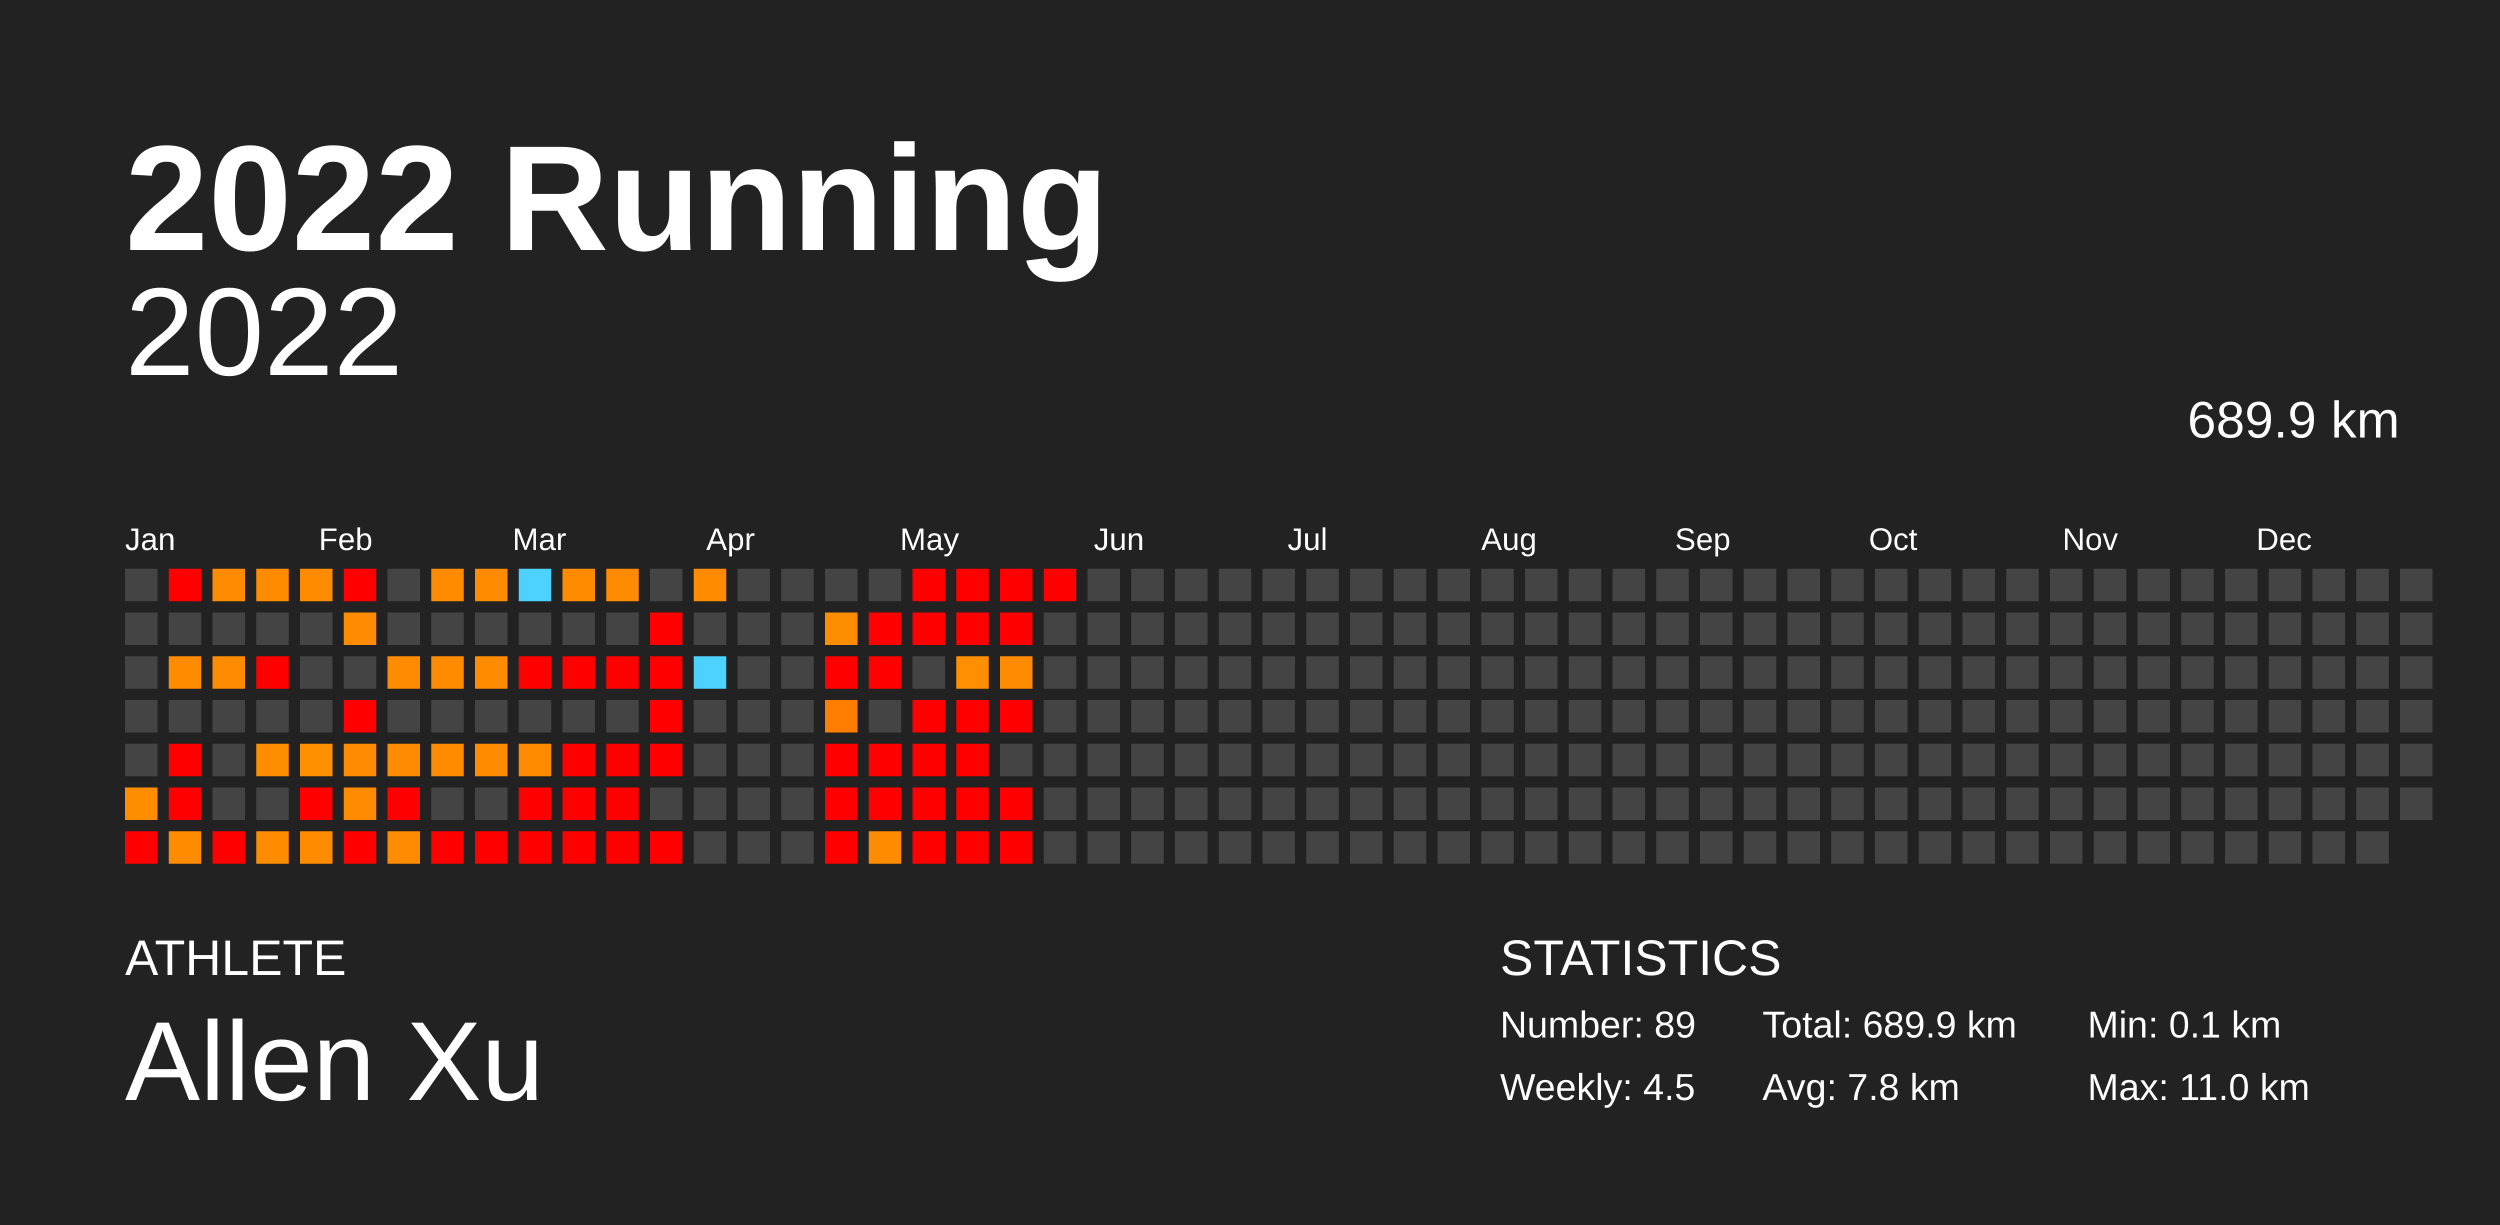
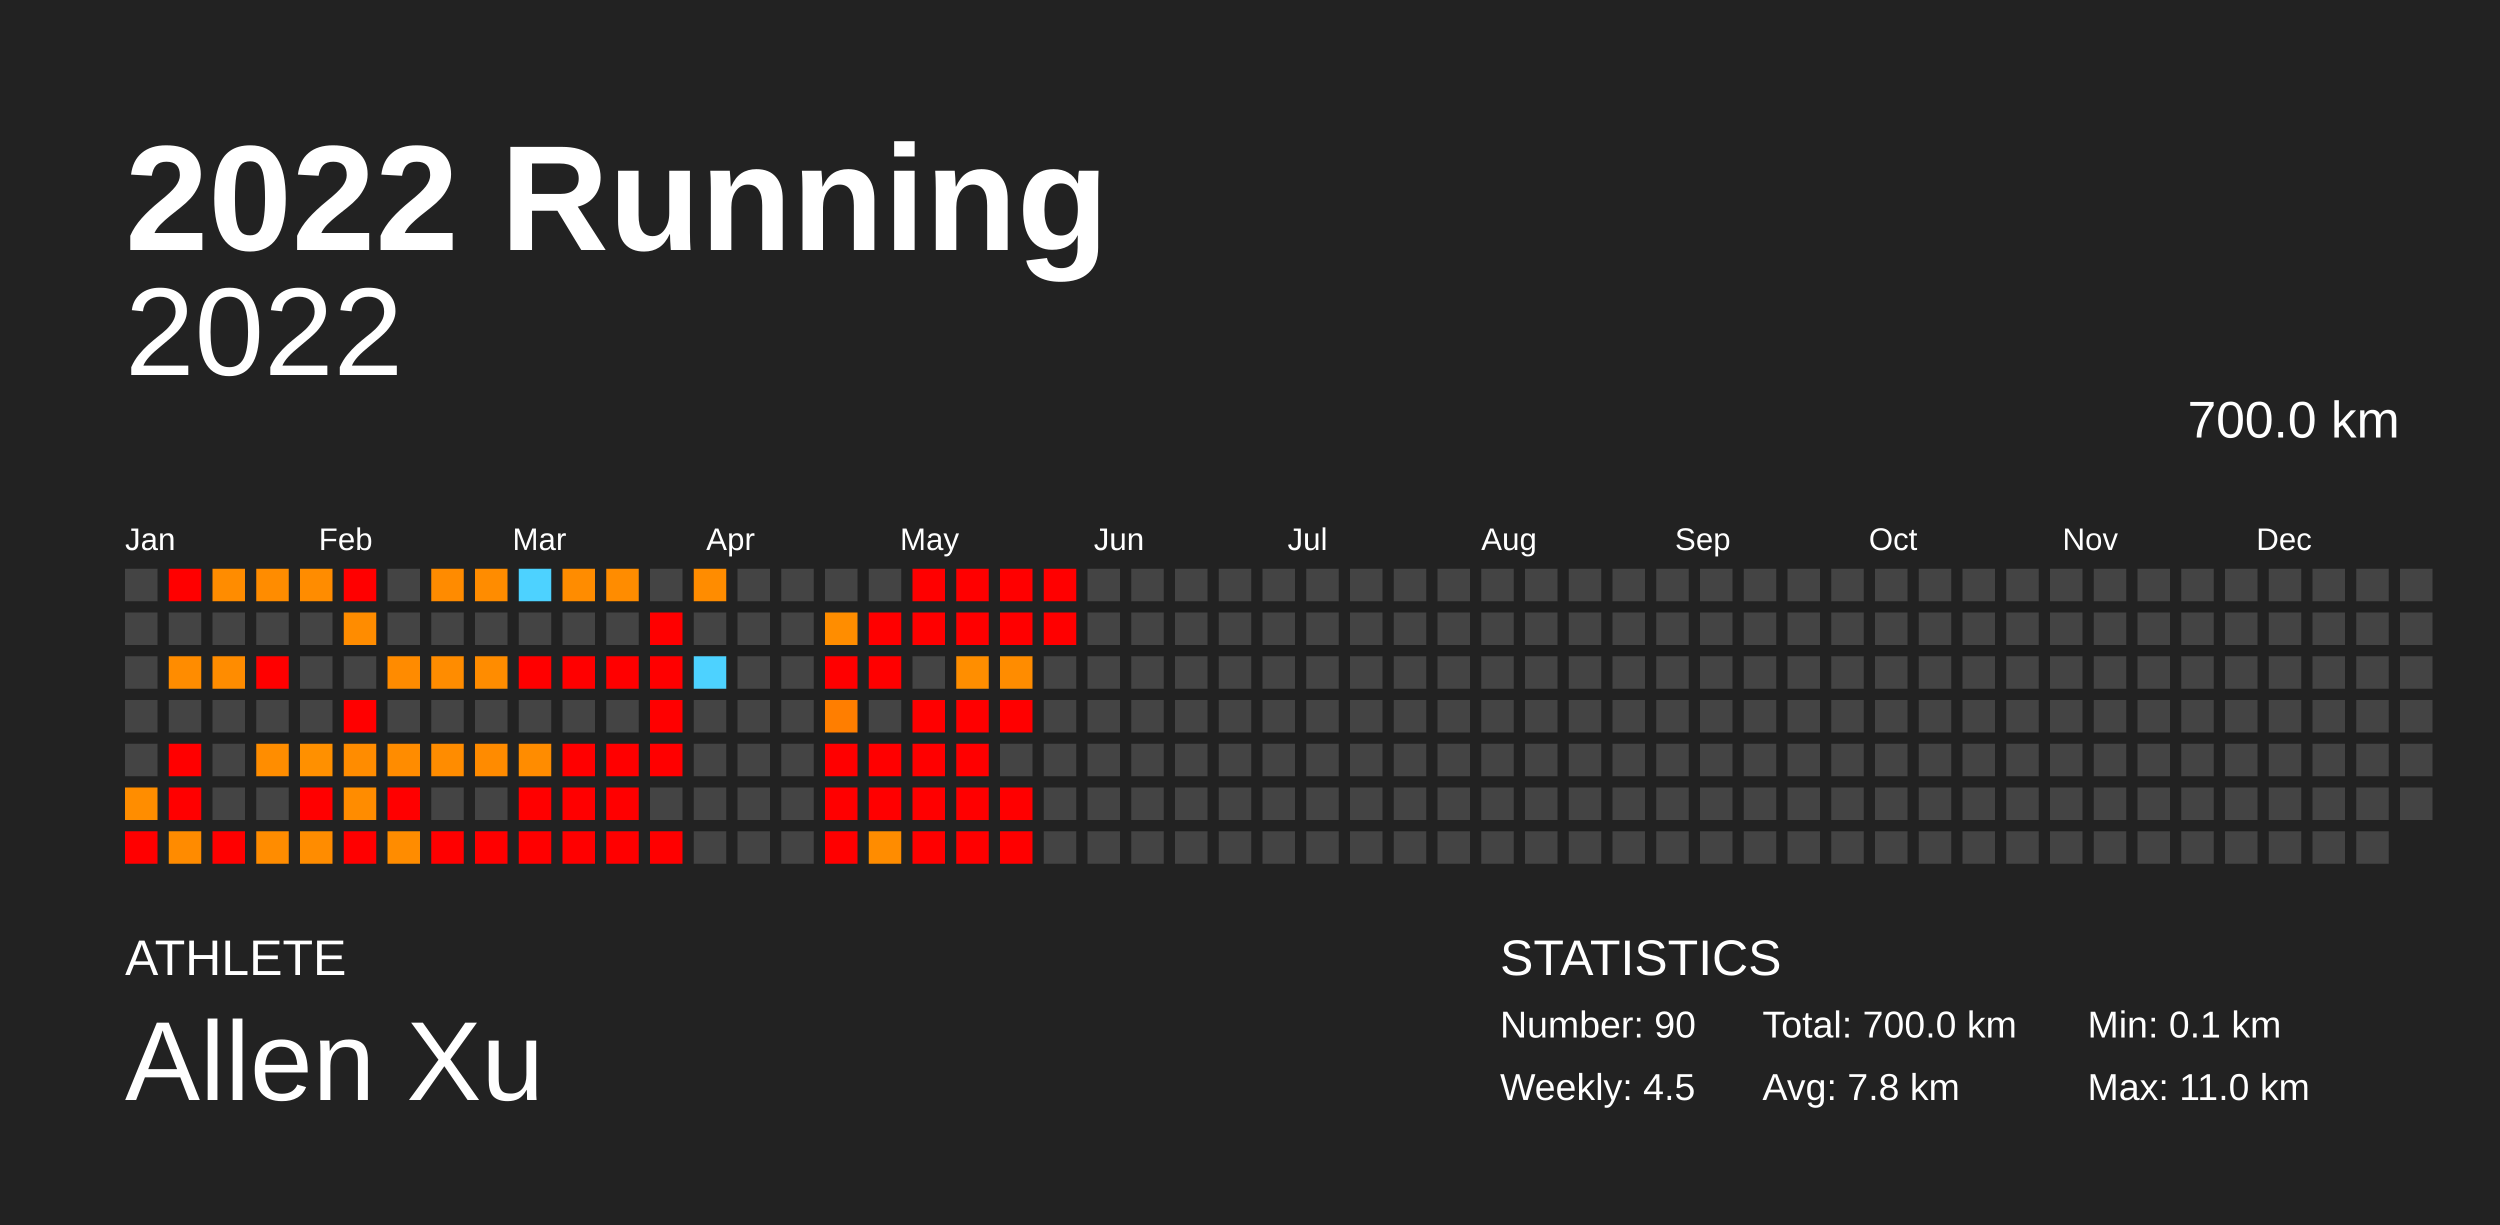
<svg xmlns="http://www.w3.org/2000/svg" baseProfile="full" height="98mm" version="1.1" viewBox="0,0,200,98" width="200mm">
  <defs />
  <rect fill="#222222" height="98" width="200" x="0" y="0" />
  <text fill="#FFFFFF" style="font-size:12px; font-family:Arial; font-weight:bold;" x="10" y="20">2022 Running</text>
  <text fill="#FFFFFF" style="font-size:4px; font-family:Arial" x="10" y="78">ATHLETE</text>
  <text fill="#FFFFFF" style="font-size:9px; font-family:Arial" x="10" y="88">Allen Xu</text>
  <text fill="#FFFFFF" style="font-size:4px; font-family:Arial" x="120" y="78">STATISTICS</text>
-   <text fill="#FFFFFF" style="font-size:3px; font-family:Arial" x="120" y="83">Number: 89</text>
+   <text fill="#FFFFFF" style="font-size:3px; font-family:Arial" x="120" y="83">Number: 90</text>
  <text fill="#FFFFFF" style="font-size:3px; font-family:Arial" x="120" y="88">Weekly: 4.5</text>
-   <text fill="#FFFFFF" style="font-size:3px; font-family:Arial" x="141" y="83">Total: 689.9 km</text>
+   <text fill="#FFFFFF" style="font-size:3px; font-family:Arial" x="141" y="83">Total: 700.0 km</text>
  <text fill="#FFFFFF" style="font-size:3px; font-family:Arial" x="141" y="88">Avg: 7.8 km</text>
  <text fill="#FFFFFF" style="font-size:3px; font-family:Arial" x="167" y="83">Min: 0.1 km</text>
  <text fill="#FFFFFF" style="font-size:3px; font-family:Arial" x="167" y="88">Max: 11.0 km</text>
  <text alignment-baseline="hanging" fill="#FFFFFF" style="font-size:10.0px; font-family:Arial;" x="10" y="30">2022</text>
-   <text alignment-baseline="hanging" fill="#FFFFFF" style="font-size:4.125px; font-family:Arial;" x="175" y="35">689.9 km</text>
+   <text alignment-baseline="hanging" fill="#FFFFFF" style="font-size:4.125px; font-family:Arial;" x="175" y="35">700.0 km</text>
  <text fill="#FFFFFF" style="font-size:2.5px; font-family:Arial" x="10.0" y="44">Jan</text>
  <text fill="#FFFFFF" style="font-size:2.5px; font-family:Arial" x="25.5" y="44">Feb</text>
  <text fill="#FFFFFF" style="font-size:2.5px; font-family:Arial" x="41.0" y="44">Mar</text>
  <text fill="#FFFFFF" style="font-size:2.5px; font-family:Arial" x="56.5" y="44">Apr</text>
  <text fill="#FFFFFF" style="font-size:2.5px; font-family:Arial" x="72.0" y="44">May</text>
  <text fill="#FFFFFF" style="font-size:2.5px; font-family:Arial" x="87.5" y="44">Jun</text>
  <text fill="#FFFFFF" style="font-size:2.5px; font-family:Arial" x="103.0" y="44">Jul</text>
  <text fill="#FFFFFF" style="font-size:2.5px; font-family:Arial" x="118.5" y="44">Aug</text>
  <text fill="#FFFFFF" style="font-size:2.5px; font-family:Arial" x="134.0" y="44">Sep</text>
  <text fill="#FFFFFF" style="font-size:2.5px; font-family:Arial" x="149.5" y="44">Oct</text>
  <text fill="#FFFFFF" style="font-size:2.5px; font-family:Arial" x="165.0" y="44">Nov</text>
  <text fill="#FFFFFF" style="font-size:2.5px; font-family:Arial" x="180.5" y="44">Dec</text>
  <rect fill="#444444" height="2.6" width="2.6" x="10.0" y="45.5" />
  <rect fill="#444444" height="2.6" width="2.6" x="10.0" y="49.0" />
  <rect fill="#444444" height="2.6" width="2.6" x="10.0" y="52.5" />
  <rect fill="#444444" height="2.6" width="2.6" x="10.0" y="56.0" />
  <rect fill="#444444" height="2.6" width="2.6" x="10.0" y="59.5" />
  <rect fill="#ff8d00" height="2.6" width="2.6" x="10.0" y="63.0" />
  <rect fill="red" height="2.6" width="2.6" x="10.0" y="66.5" />
  <rect fill="red" height="2.6" width="2.6" x="13.5" y="45.5" />
  <rect fill="#444444" height="2.6" width="2.6" x="13.5" y="49.0" />
  <rect fill="#ff8c00" height="2.6" width="2.6" x="13.5" y="52.5" />
  <rect fill="#444444" height="2.6" width="2.6" x="13.5" y="56.0" />
  <rect fill="red" height="2.6" width="2.6" x="13.5" y="59.5" />
  <rect fill="red" height="2.6" width="2.6" x="13.5" y="63.0" />
  <rect fill="#ff8b00" height="2.6" width="2.6" x="13.5" y="66.5" />
  <rect fill="#ff8c00" height="2.6" width="2.6" x="17.0" y="45.5" />
  <rect fill="#444444" height="2.6" width="2.6" x="17.0" y="49.0" />
  <rect fill="#ff8c00" height="2.6" width="2.6" x="17.0" y="52.5" />
  <rect fill="#444444" height="2.6" width="2.6" x="17.0" y="56.0" />
  <rect fill="#444444" height="2.6" width="2.6" x="17.0" y="59.5" />
  <rect fill="#444444" height="2.6" width="2.6" x="17.0" y="63.0" />
  <rect fill="red" height="2.6" width="2.6" x="17.0" y="66.5" />
  <rect fill="#ff8c00" height="2.6" width="2.6" x="20.5" y="45.5" />
  <rect fill="#444444" height="2.6" width="2.6" x="20.5" y="49.0" />
  <rect fill="red" height="2.6" width="2.6" x="20.5" y="52.5" />
  <rect fill="#444444" height="2.6" width="2.6" x="20.5" y="56.0" />
  <rect fill="#ff8d00" height="2.6" width="2.6" x="20.5" y="59.5" />
  <rect fill="#444444" height="2.6" width="2.6" x="20.5" y="63.0" />
  <rect fill="#ff8c00" height="2.6" width="2.6" x="20.5" y="66.5" />
  <rect fill="#ff8c00" height="2.6" width="2.6" x="24.0" y="45.5" />
  <rect fill="#444444" height="2.6" width="2.6" x="24.0" y="49.0" />
  <rect fill="#444444" height="2.6" width="2.6" x="24.0" y="52.5" />
  <rect fill="#444444" height="2.6" width="2.6" x="24.0" y="56.0" />
  <rect fill="#ff9000" height="2.6" width="2.6" x="24.0" y="59.5" />
  <rect fill="red" height="2.6" width="2.6" x="24.0" y="63.0" />
  <rect fill="#ff8c00" height="2.6" width="2.6" x="24.0" y="66.5" />
  <rect fill="red" height="2.6" width="2.6" x="27.5" y="45.5" />
  <rect fill="#ff8c00" height="2.6" width="2.6" x="27.5" y="49.0" />
  <rect fill="#444444" height="2.6" width="2.6" x="27.5" y="52.5" />
  <rect fill="red" height="2.6" width="2.6" x="27.5" y="56.0" />
  <rect fill="#ff8c00" height="2.6" width="2.6" x="27.5" y="59.5" />
  <rect fill="#ff8c00" height="2.6" width="2.6" x="27.5" y="63.0" />
  <rect fill="red" height="2.6" width="2.6" x="27.5" y="66.5" />
  <rect fill="#444444" height="2.6" width="2.6" x="31.0" y="45.5" />
  <rect fill="#444444" height="2.6" width="2.6" x="31.0" y="49.0" />
  <rect fill="#ff8b00" height="2.6" width="2.6" x="31.0" y="52.5" />
  <rect fill="#444444" height="2.6" width="2.6" x="31.0" y="56.0" />
  <rect fill="#ff8c00" height="2.6" width="2.6" x="31.0" y="59.5" />
  <rect fill="red" height="2.6" width="2.6" x="31.0" y="63.0" />
  <rect fill="#ff8c00" height="2.6" width="2.6" x="31.0" y="66.5" />
  <rect fill="#ff8b00" height="2.6" width="2.6" x="34.5" y="45.5" />
  <rect fill="#444444" height="2.6" width="2.6" x="34.5" y="49.0" />
  <rect fill="#ff8c00" height="2.6" width="2.6" x="34.5" y="52.5" />
  <rect fill="#444444" height="2.6" width="2.6" x="34.5" y="56.0" />
  <rect fill="#ff8c00" height="2.6" width="2.6" x="34.5" y="59.5" />
  <rect fill="#444444" height="2.6" width="2.6" x="34.5" y="63.0" />
  <rect fill="red" height="2.6" width="2.6" x="34.5" y="66.5" />
  <rect fill="#ff8c00" height="2.6" width="2.6" x="38.0" y="45.5" />
  <rect fill="#444444" height="2.6" width="2.6" x="38.0" y="49.0" />
  <rect fill="#ff8c00" height="2.6" width="2.6" x="38.0" y="52.5" />
  <rect fill="#444444" height="2.6" width="2.6" x="38.0" y="56.0" />
  <rect fill="#ff8b00" height="2.6" width="2.6" x="38.0" y="59.5" />
  <rect fill="#444444" height="2.6" width="2.6" x="38.0" y="63.0" />
  <rect fill="red" height="2.6" width="2.6" x="38.0" y="66.5" />
  <rect fill="#4dd2ff" height="2.6" width="2.6" x="41.5" y="45.5" />
  <rect fill="#444444" height="2.6" width="2.6" x="41.5" y="49.0" />
  <rect fill="red" height="2.6" width="2.6" x="41.5" y="52.5" />
  <rect fill="#444444" height="2.6" width="2.6" x="41.5" y="56.0" />
  <rect fill="#ff8c00" height="2.6" width="2.6" x="41.5" y="59.5" />
  <rect fill="red" height="2.6" width="2.6" x="41.5" y="63.0" />
  <rect fill="red" height="2.6" width="2.6" x="41.5" y="66.5" />
  <rect fill="#ff8c00" height="2.6" width="2.6" x="45.0" y="45.5" />
  <rect fill="#444444" height="2.6" width="2.6" x="45.0" y="49.0" />
  <rect fill="red" height="2.6" width="2.6" x="45.0" y="52.5" />
  <rect fill="#444444" height="2.6" width="2.6" x="45.0" y="56.0" />
  <rect fill="red" height="2.6" width="2.6" x="45.0" y="59.5" />
  <rect fill="red" height="2.6" width="2.6" x="45.0" y="63.0" />
  <rect fill="red" height="2.6" width="2.6" x="45.0" y="66.5" />
  <rect fill="#ff8c00" height="2.6" width="2.6" x="48.5" y="45.5" />
  <rect fill="#444444" height="2.6" width="2.6" x="48.5" y="49.0" />
  <rect fill="red" height="2.6" width="2.6" x="48.5" y="52.5" />
  <rect fill="#444444" height="2.6" width="2.6" x="48.5" y="56.0" />
  <rect fill="red" height="2.6" width="2.6" x="48.5" y="59.5" />
  <rect fill="red" height="2.6" width="2.6" x="48.5" y="63.0" />
  <rect fill="red" height="2.6" width="2.6" x="48.5" y="66.5" />
  <rect fill="#444444" height="2.6" width="2.6" x="52.0" y="45.5" />
  <rect fill="red" height="2.6" width="2.6" x="52.0" y="49.0" />
  <rect fill="red" height="2.6" width="2.6" x="52.0" y="52.5" />
  <rect fill="red" height="2.6" width="2.6" x="52.0" y="56.0" />
  <rect fill="red" height="2.6" width="2.6" x="52.0" y="59.5" />
  <rect fill="#444444" height="2.6" width="2.6" x="52.0" y="63.0" />
  <rect fill="red" height="2.6" width="2.6" x="52.0" y="66.5" />
  <rect fill="#ff8c00" height="2.6" width="2.6" x="55.5" y="45.5" />
  <rect fill="#444444" height="2.6" width="2.6" x="55.5" y="49.0" />
  <rect fill="#4dd2ff" height="2.6" width="2.6" x="55.5" y="52.5" />
  <rect fill="#444444" height="2.6" width="2.6" x="55.5" y="56.0" />
  <rect fill="#444444" height="2.6" width="2.6" x="55.5" y="59.5" />
  <rect fill="#444444" height="2.6" width="2.6" x="55.5" y="63.0" />
  <rect fill="#444444" height="2.6" width="2.6" x="55.5" y="66.5" />
  <rect fill="#444444" height="2.6" width="2.6" x="59.0" y="45.5" />
  <rect fill="#444444" height="2.6" width="2.6" x="59.0" y="49.0" />
  <rect fill="#444444" height="2.6" width="2.6" x="59.0" y="52.5" />
  <rect fill="#444444" height="2.6" width="2.6" x="59.0" y="56.0" />
  <rect fill="#444444" height="2.6" width="2.6" x="59.0" y="59.5" />
  <rect fill="#444444" height="2.6" width="2.6" x="59.0" y="63.0" />
  <rect fill="#444444" height="2.6" width="2.6" x="59.0" y="66.5" />
  <rect fill="#444444" height="2.6" width="2.6" x="62.5" y="45.5" />
  <rect fill="#444444" height="2.6" width="2.6" x="62.5" y="49.0" />
  <rect fill="#444444" height="2.6" width="2.6" x="62.5" y="52.5" />
  <rect fill="#444444" height="2.6" width="2.6" x="62.5" y="56.0" />
  <rect fill="#444444" height="2.6" width="2.6" x="62.5" y="59.5" />
  <rect fill="#444444" height="2.6" width="2.6" x="62.5" y="63.0" />
  <rect fill="#444444" height="2.6" width="2.6" x="62.5" y="66.5" />
  <rect fill="#444444" height="2.6" width="2.6" x="66.0" y="45.5" />
  <rect fill="#ff8d00" height="2.6" width="2.6" x="66.0" y="49.0" />
  <rect fill="red" height="2.6" width="2.6" x="66.0" y="52.5" />
  <rect fill="#ff7e00" height="2.6" width="2.6" x="66.0" y="56.0" />
  <rect fill="red" height="2.6" width="2.6" x="66.0" y="59.5" />
  <rect fill="red" height="2.6" width="2.6" x="66.0" y="63.0" />
  <rect fill="red" height="2.6" width="2.6" x="66.0" y="66.5" />
  <rect fill="#444444" height="2.6" width="2.6" x="69.5" y="45.5" />
  <rect fill="red" height="2.6" width="2.6" x="69.5" y="49.0" />
  <rect fill="red" height="2.6" width="2.6" x="69.5" y="52.5" />
  <rect fill="#444444" height="2.6" width="2.6" x="69.5" y="56.0" />
  <rect fill="red" height="2.6" width="2.6" x="69.5" y="59.5" />
  <rect fill="red" height="2.6" width="2.6" x="69.5" y="63.0" />
  <rect fill="#ff8c00" height="2.6" width="2.6" x="69.5" y="66.5" />
  <rect fill="red" height="2.6" width="2.6" x="73.0" y="45.5" />
  <rect fill="red" height="2.6" width="2.6" x="73.0" y="49.0" />
  <rect fill="#444444" height="2.6" width="2.6" x="73.0" y="52.5" />
  <rect fill="red" height="2.6" width="2.6" x="73.0" y="56.0" />
  <rect fill="red" height="2.6" width="2.6" x="73.0" y="59.5" />
  <rect fill="red" height="2.6" width="2.6" x="73.0" y="63.0" />
  <rect fill="red" height="2.6" width="2.6" x="73.0" y="66.5" />
  <rect fill="red" height="2.6" width="2.6" x="76.5" y="45.5" />
  <rect fill="red" height="2.6" width="2.6" x="76.5" y="49.0" />
  <rect fill="#ff8e00" height="2.6" width="2.6" x="76.5" y="52.5" />
  <rect fill="red" height="2.6" width="2.6" x="76.5" y="56.0" />
  <rect fill="red" height="2.6" width="2.6" x="76.5" y="59.5" />
  <rect fill="red" height="2.6" width="2.6" x="76.5" y="63.0" />
  <rect fill="red" height="2.6" width="2.6" x="76.5" y="66.5" />
  <rect fill="red" height="2.6" width="2.6" x="80.0" y="45.5" />
  <rect fill="red" height="2.6" width="2.6" x="80.0" y="49.0" />
  <rect fill="#ff8c00" height="2.6" width="2.6" x="80.0" y="52.5" />
  <rect fill="red" height="2.6" width="2.6" x="80.0" y="56.0" />
  <rect fill="#444444" height="2.6" width="2.6" x="80.0" y="59.5" />
  <rect fill="red" height="2.6" width="2.6" x="80.0" y="63.0" />
  <rect fill="red" height="2.6" width="2.6" x="80.0" y="66.5" />
  <rect fill="red" height="2.6" width="2.6" x="83.5" y="45.5" />
-   <rect fill="#444444" height="2.6" width="2.6" x="83.5" y="49.0" />
+   <rect fill="red" height="2.6" width="2.6" x="83.5" y="49.0" />
  <rect fill="#444444" height="2.6" width="2.6" x="83.5" y="52.5" />
  <rect fill="#444444" height="2.6" width="2.6" x="83.5" y="56.0" />
  <rect fill="#444444" height="2.6" width="2.6" x="83.5" y="59.5" />
  <rect fill="#444444" height="2.6" width="2.6" x="83.5" y="63.0" />
  <rect fill="#444444" height="2.6" width="2.6" x="83.5" y="66.5" />
  <rect fill="#444444" height="2.6" width="2.6" x="87.0" y="45.5" />
  <rect fill="#444444" height="2.6" width="2.6" x="87.0" y="49.0" />
  <rect fill="#444444" height="2.6" width="2.6" x="87.0" y="52.5" />
  <rect fill="#444444" height="2.6" width="2.6" x="87.0" y="56.0" />
  <rect fill="#444444" height="2.6" width="2.6" x="87.0" y="59.5" />
  <rect fill="#444444" height="2.6" width="2.6" x="87.0" y="63.0" />
  <rect fill="#444444" height="2.6" width="2.6" x="87.0" y="66.5" />
  <rect fill="#444444" height="2.6" width="2.6" x="90.5" y="45.5" />
  <rect fill="#444444" height="2.6" width="2.6" x="90.5" y="49.0" />
  <rect fill="#444444" height="2.6" width="2.6" x="90.5" y="52.5" />
  <rect fill="#444444" height="2.6" width="2.6" x="90.5" y="56.0" />
  <rect fill="#444444" height="2.6" width="2.6" x="90.5" y="59.5" />
  <rect fill="#444444" height="2.6" width="2.6" x="90.5" y="63.0" />
  <rect fill="#444444" height="2.6" width="2.6" x="90.5" y="66.5" />
  <rect fill="#444444" height="2.6" width="2.6" x="94.0" y="45.5" />
  <rect fill="#444444" height="2.6" width="2.6" x="94.0" y="49.0" />
  <rect fill="#444444" height="2.6" width="2.6" x="94.0" y="52.5" />
  <rect fill="#444444" height="2.6" width="2.6" x="94.0" y="56.0" />
  <rect fill="#444444" height="2.6" width="2.6" x="94.0" y="59.5" />
  <rect fill="#444444" height="2.6" width="2.6" x="94.0" y="63.0" />
  <rect fill="#444444" height="2.6" width="2.6" x="94.0" y="66.5" />
  <rect fill="#444444" height="2.6" width="2.6" x="97.5" y="45.5" />
  <rect fill="#444444" height="2.6" width="2.6" x="97.5" y="49.0" />
  <rect fill="#444444" height="2.6" width="2.6" x="97.5" y="52.5" />
  <rect fill="#444444" height="2.6" width="2.6" x="97.5" y="56.0" />
  <rect fill="#444444" height="2.6" width="2.6" x="97.5" y="59.5" />
  <rect fill="#444444" height="2.6" width="2.6" x="97.5" y="63.0" />
  <rect fill="#444444" height="2.6" width="2.6" x="97.5" y="66.5" />
  <rect fill="#444444" height="2.6" width="2.6" x="101.0" y="45.5" />
  <rect fill="#444444" height="2.6" width="2.6" x="101.0" y="49.0" />
  <rect fill="#444444" height="2.6" width="2.6" x="101.0" y="52.5" />
  <rect fill="#444444" height="2.6" width="2.6" x="101.0" y="56.0" />
  <rect fill="#444444" height="2.6" width="2.6" x="101.0" y="59.5" />
  <rect fill="#444444" height="2.6" width="2.6" x="101.0" y="63.0" />
  <rect fill="#444444" height="2.6" width="2.6" x="101.0" y="66.5" />
  <rect fill="#444444" height="2.6" width="2.6" x="104.5" y="45.5" />
  <rect fill="#444444" height="2.6" width="2.6" x="104.5" y="49.0" />
  <rect fill="#444444" height="2.6" width="2.6" x="104.5" y="52.5" />
  <rect fill="#444444" height="2.6" width="2.6" x="104.5" y="56.0" />
  <rect fill="#444444" height="2.6" width="2.6" x="104.5" y="59.5" />
  <rect fill="#444444" height="2.6" width="2.6" x="104.5" y="63.0" />
  <rect fill="#444444" height="2.6" width="2.6" x="104.5" y="66.5" />
  <rect fill="#444444" height="2.6" width="2.6" x="108.0" y="45.5" />
  <rect fill="#444444" height="2.6" width="2.6" x="108.0" y="49.0" />
  <rect fill="#444444" height="2.6" width="2.6" x="108.0" y="52.5" />
  <rect fill="#444444" height="2.6" width="2.6" x="108.0" y="56.0" />
  <rect fill="#444444" height="2.6" width="2.6" x="108.0" y="59.5" />
  <rect fill="#444444" height="2.6" width="2.6" x="108.0" y="63.0" />
  <rect fill="#444444" height="2.6" width="2.6" x="108.0" y="66.5" />
  <rect fill="#444444" height="2.6" width="2.6" x="111.5" y="45.5" />
  <rect fill="#444444" height="2.6" width="2.6" x="111.5" y="49.0" />
  <rect fill="#444444" height="2.6" width="2.6" x="111.5" y="52.5" />
  <rect fill="#444444" height="2.6" width="2.6" x="111.5" y="56.0" />
  <rect fill="#444444" height="2.6" width="2.6" x="111.5" y="59.5" />
  <rect fill="#444444" height="2.6" width="2.6" x="111.5" y="63.0" />
  <rect fill="#444444" height="2.6" width="2.6" x="111.5" y="66.5" />
  <rect fill="#444444" height="2.6" width="2.6" x="115.0" y="45.5" />
  <rect fill="#444444" height="2.6" width="2.6" x="115.0" y="49.0" />
  <rect fill="#444444" height="2.6" width="2.6" x="115.0" y="52.5" />
  <rect fill="#444444" height="2.6" width="2.6" x="115.0" y="56.0" />
  <rect fill="#444444" height="2.6" width="2.6" x="115.0" y="59.5" />
  <rect fill="#444444" height="2.6" width="2.6" x="115.0" y="63.0" />
  <rect fill="#444444" height="2.6" width="2.6" x="115.0" y="66.5" />
  <rect fill="#444444" height="2.6" width="2.6" x="118.5" y="45.5" />
  <rect fill="#444444" height="2.6" width="2.6" x="118.5" y="49.0" />
  <rect fill="#444444" height="2.6" width="2.6" x="118.5" y="52.5" />
  <rect fill="#444444" height="2.6" width="2.6" x="118.5" y="56.0" />
  <rect fill="#444444" height="2.6" width="2.6" x="118.5" y="59.5" />
  <rect fill="#444444" height="2.6" width="2.6" x="118.5" y="63.0" />
  <rect fill="#444444" height="2.6" width="2.6" x="118.5" y="66.5" />
  <rect fill="#444444" height="2.6" width="2.6" x="122.0" y="45.5" />
  <rect fill="#444444" height="2.6" width="2.6" x="122.0" y="49.0" />
  <rect fill="#444444" height="2.6" width="2.6" x="122.0" y="52.5" />
  <rect fill="#444444" height="2.6" width="2.6" x="122.0" y="56.0" />
  <rect fill="#444444" height="2.6" width="2.6" x="122.0" y="59.5" />
  <rect fill="#444444" height="2.6" width="2.6" x="122.0" y="63.0" />
  <rect fill="#444444" height="2.6" width="2.6" x="122.0" y="66.5" />
  <rect fill="#444444" height="2.6" width="2.6" x="125.5" y="45.5" />
  <rect fill="#444444" height="2.6" width="2.6" x="125.5" y="49.0" />
  <rect fill="#444444" height="2.6" width="2.6" x="125.5" y="52.5" />
  <rect fill="#444444" height="2.6" width="2.6" x="125.5" y="56.0" />
  <rect fill="#444444" height="2.6" width="2.6" x="125.5" y="59.5" />
  <rect fill="#444444" height="2.6" width="2.6" x="125.5" y="63.0" />
  <rect fill="#444444" height="2.6" width="2.6" x="125.5" y="66.5" />
  <rect fill="#444444" height="2.6" width="2.6" x="129.0" y="45.5" />
  <rect fill="#444444" height="2.6" width="2.6" x="129.0" y="49.0" />
  <rect fill="#444444" height="2.6" width="2.6" x="129.0" y="52.5" />
  <rect fill="#444444" height="2.6" width="2.6" x="129.0" y="56.0" />
  <rect fill="#444444" height="2.6" width="2.6" x="129.0" y="59.5" />
  <rect fill="#444444" height="2.6" width="2.6" x="129.0" y="63.0" />
  <rect fill="#444444" height="2.6" width="2.6" x="129.0" y="66.5" />
  <rect fill="#444444" height="2.6" width="2.6" x="132.5" y="45.5" />
  <rect fill="#444444" height="2.6" width="2.6" x="132.5" y="49.0" />
  <rect fill="#444444" height="2.6" width="2.6" x="132.5" y="52.5" />
  <rect fill="#444444" height="2.6" width="2.6" x="132.5" y="56.0" />
  <rect fill="#444444" height="2.6" width="2.6" x="132.5" y="59.5" />
  <rect fill="#444444" height="2.6" width="2.6" x="132.5" y="63.0" />
  <rect fill="#444444" height="2.6" width="2.6" x="132.5" y="66.5" />
  <rect fill="#444444" height="2.6" width="2.6" x="136.0" y="45.5" />
  <rect fill="#444444" height="2.6" width="2.6" x="136.0" y="49.0" />
  <rect fill="#444444" height="2.6" width="2.6" x="136.0" y="52.5" />
  <rect fill="#444444" height="2.6" width="2.6" x="136.0" y="56.0" />
  <rect fill="#444444" height="2.6" width="2.6" x="136.0" y="59.5" />
  <rect fill="#444444" height="2.6" width="2.6" x="136.0" y="63.0" />
  <rect fill="#444444" height="2.6" width="2.6" x="136.0" y="66.5" />
  <rect fill="#444444" height="2.6" width="2.6" x="139.5" y="45.5" />
  <rect fill="#444444" height="2.6" width="2.6" x="139.5" y="49.0" />
  <rect fill="#444444" height="2.6" width="2.6" x="139.5" y="52.5" />
  <rect fill="#444444" height="2.6" width="2.6" x="139.5" y="56.0" />
  <rect fill="#444444" height="2.6" width="2.6" x="139.5" y="59.5" />
  <rect fill="#444444" height="2.6" width="2.6" x="139.5" y="63.0" />
  <rect fill="#444444" height="2.6" width="2.6" x="139.5" y="66.5" />
  <rect fill="#444444" height="2.6" width="2.6" x="143.0" y="45.5" />
  <rect fill="#444444" height="2.6" width="2.6" x="143.0" y="49.0" />
  <rect fill="#444444" height="2.6" width="2.6" x="143.0" y="52.5" />
  <rect fill="#444444" height="2.6" width="2.6" x="143.0" y="56.0" />
  <rect fill="#444444" height="2.6" width="2.6" x="143.0" y="59.5" />
  <rect fill="#444444" height="2.6" width="2.6" x="143.0" y="63.0" />
  <rect fill="#444444" height="2.6" width="2.6" x="143.0" y="66.5" />
  <rect fill="#444444" height="2.6" width="2.6" x="146.5" y="45.5" />
  <rect fill="#444444" height="2.6" width="2.6" x="146.5" y="49.0" />
  <rect fill="#444444" height="2.6" width="2.6" x="146.5" y="52.5" />
  <rect fill="#444444" height="2.6" width="2.6" x="146.5" y="56.0" />
  <rect fill="#444444" height="2.6" width="2.6" x="146.5" y="59.5" />
  <rect fill="#444444" height="2.6" width="2.6" x="146.5" y="63.0" />
  <rect fill="#444444" height="2.6" width="2.6" x="146.5" y="66.5" />
  <rect fill="#444444" height="2.6" width="2.6" x="150.0" y="45.5" />
  <rect fill="#444444" height="2.6" width="2.6" x="150.0" y="49.0" />
  <rect fill="#444444" height="2.6" width="2.6" x="150.0" y="52.5" />
  <rect fill="#444444" height="2.6" width="2.6" x="150.0" y="56.0" />
  <rect fill="#444444" height="2.6" width="2.6" x="150.0" y="59.5" />
  <rect fill="#444444" height="2.6" width="2.6" x="150.0" y="63.0" />
  <rect fill="#444444" height="2.6" width="2.6" x="150.0" y="66.5" />
  <rect fill="#444444" height="2.6" width="2.6" x="153.5" y="45.5" />
  <rect fill="#444444" height="2.6" width="2.6" x="153.5" y="49.0" />
  <rect fill="#444444" height="2.6" width="2.6" x="153.5" y="52.5" />
  <rect fill="#444444" height="2.6" width="2.6" x="153.5" y="56.0" />
  <rect fill="#444444" height="2.6" width="2.6" x="153.5" y="59.5" />
  <rect fill="#444444" height="2.6" width="2.6" x="153.5" y="63.0" />
  <rect fill="#444444" height="2.6" width="2.6" x="153.5" y="66.5" />
  <rect fill="#444444" height="2.6" width="2.6" x="157.0" y="45.5" />
  <rect fill="#444444" height="2.6" width="2.6" x="157.0" y="49.0" />
  <rect fill="#444444" height="2.6" width="2.6" x="157.0" y="52.5" />
  <rect fill="#444444" height="2.6" width="2.6" x="157.0" y="56.0" />
  <rect fill="#444444" height="2.6" width="2.6" x="157.0" y="59.5" />
  <rect fill="#444444" height="2.6" width="2.6" x="157.0" y="63.0" />
  <rect fill="#444444" height="2.6" width="2.6" x="157.0" y="66.5" />
  <rect fill="#444444" height="2.6" width="2.6" x="160.5" y="45.5" />
  <rect fill="#444444" height="2.6" width="2.6" x="160.5" y="49.0" />
  <rect fill="#444444" height="2.6" width="2.6" x="160.5" y="52.5" />
  <rect fill="#444444" height="2.6" width="2.6" x="160.5" y="56.0" />
  <rect fill="#444444" height="2.6" width="2.6" x="160.5" y="59.5" />
  <rect fill="#444444" height="2.6" width="2.6" x="160.5" y="63.0" />
  <rect fill="#444444" height="2.6" width="2.6" x="160.5" y="66.5" />
  <rect fill="#444444" height="2.6" width="2.6" x="164.0" y="45.5" />
  <rect fill="#444444" height="2.6" width="2.6" x="164.0" y="49.0" />
  <rect fill="#444444" height="2.6" width="2.6" x="164.0" y="52.5" />
  <rect fill="#444444" height="2.6" width="2.6" x="164.0" y="56.0" />
  <rect fill="#444444" height="2.6" width="2.6" x="164.0" y="59.5" />
  <rect fill="#444444" height="2.6" width="2.6" x="164.0" y="63.0" />
  <rect fill="#444444" height="2.6" width="2.6" x="164.0" y="66.5" />
  <rect fill="#444444" height="2.6" width="2.6" x="167.5" y="45.5" />
  <rect fill="#444444" height="2.6" width="2.6" x="167.5" y="49.0" />
  <rect fill="#444444" height="2.6" width="2.6" x="167.5" y="52.5" />
  <rect fill="#444444" height="2.6" width="2.6" x="167.5" y="56.0" />
  <rect fill="#444444" height="2.6" width="2.6" x="167.5" y="59.5" />
  <rect fill="#444444" height="2.6" width="2.6" x="167.5" y="63.0" />
  <rect fill="#444444" height="2.6" width="2.6" x="167.5" y="66.5" />
  <rect fill="#444444" height="2.6" width="2.6" x="171.0" y="45.5" />
  <rect fill="#444444" height="2.6" width="2.6" x="171.0" y="49.0" />
  <rect fill="#444444" height="2.6" width="2.6" x="171.0" y="52.5" />
  <rect fill="#444444" height="2.6" width="2.6" x="171.0" y="56.0" />
  <rect fill="#444444" height="2.6" width="2.6" x="171.0" y="59.5" />
  <rect fill="#444444" height="2.6" width="2.6" x="171.0" y="63.0" />
  <rect fill="#444444" height="2.6" width="2.6" x="171.0" y="66.5" />
  <rect fill="#444444" height="2.6" width="2.6" x="174.5" y="45.5" />
  <rect fill="#444444" height="2.6" width="2.6" x="174.5" y="49.0" />
  <rect fill="#444444" height="2.6" width="2.6" x="174.5" y="52.5" />
  <rect fill="#444444" height="2.6" width="2.6" x="174.5" y="56.0" />
  <rect fill="#444444" height="2.6" width="2.6" x="174.5" y="59.5" />
  <rect fill="#444444" height="2.6" width="2.6" x="174.5" y="63.0" />
  <rect fill="#444444" height="2.6" width="2.6" x="174.5" y="66.5" />
  <rect fill="#444444" height="2.6" width="2.6" x="178.0" y="45.5" />
  <rect fill="#444444" height="2.6" width="2.6" x="178.0" y="49.0" />
  <rect fill="#444444" height="2.6" width="2.6" x="178.0" y="52.5" />
  <rect fill="#444444" height="2.6" width="2.6" x="178.0" y="56.0" />
  <rect fill="#444444" height="2.6" width="2.6" x="178.0" y="59.5" />
  <rect fill="#444444" height="2.6" width="2.6" x="178.0" y="63.0" />
  <rect fill="#444444" height="2.6" width="2.6" x="178.0" y="66.5" />
  <rect fill="#444444" height="2.6" width="2.6" x="181.5" y="45.5" />
  <rect fill="#444444" height="2.6" width="2.6" x="181.5" y="49.0" />
  <rect fill="#444444" height="2.6" width="2.6" x="181.5" y="52.5" />
  <rect fill="#444444" height="2.6" width="2.6" x="181.5" y="56.0" />
  <rect fill="#444444" height="2.6" width="2.6" x="181.5" y="59.5" />
  <rect fill="#444444" height="2.6" width="2.6" x="181.5" y="63.0" />
  <rect fill="#444444" height="2.6" width="2.6" x="181.5" y="66.5" />
  <rect fill="#444444" height="2.6" width="2.6" x="185.0" y="45.5" />
  <rect fill="#444444" height="2.6" width="2.6" x="185.0" y="49.0" />
  <rect fill="#444444" height="2.6" width="2.6" x="185.0" y="52.5" />
  <rect fill="#444444" height="2.6" width="2.6" x="185.0" y="56.0" />
  <rect fill="#444444" height="2.6" width="2.6" x="185.0" y="59.5" />
  <rect fill="#444444" height="2.6" width="2.6" x="185.0" y="63.0" />
  <rect fill="#444444" height="2.6" width="2.6" x="185.0" y="66.5" />
  <rect fill="#444444" height="2.6" width="2.6" x="188.5" y="45.5" />
  <rect fill="#444444" height="2.6" width="2.6" x="188.5" y="49.0" />
  <rect fill="#444444" height="2.6" width="2.6" x="188.5" y="52.5" />
  <rect fill="#444444" height="2.6" width="2.6" x="188.5" y="56.0" />
  <rect fill="#444444" height="2.6" width="2.6" x="188.5" y="59.5" />
  <rect fill="#444444" height="2.6" width="2.6" x="188.5" y="63.0" />
  <rect fill="#444444" height="2.6" width="2.6" x="188.5" y="66.5" />
  <rect fill="#444444" height="2.6" width="2.6" x="192.0" y="45.5" />
  <rect fill="#444444" height="2.6" width="2.6" x="192.0" y="49.0" />
  <rect fill="#444444" height="2.6" width="2.6" x="192.0" y="52.5" />
  <rect fill="#444444" height="2.6" width="2.6" x="192.0" y="56.0" />
  <rect fill="#444444" height="2.6" width="2.6" x="192.0" y="59.5" />
  <rect fill="#444444" height="2.6" width="2.6" x="192.0" y="63.0" />
</svg>
